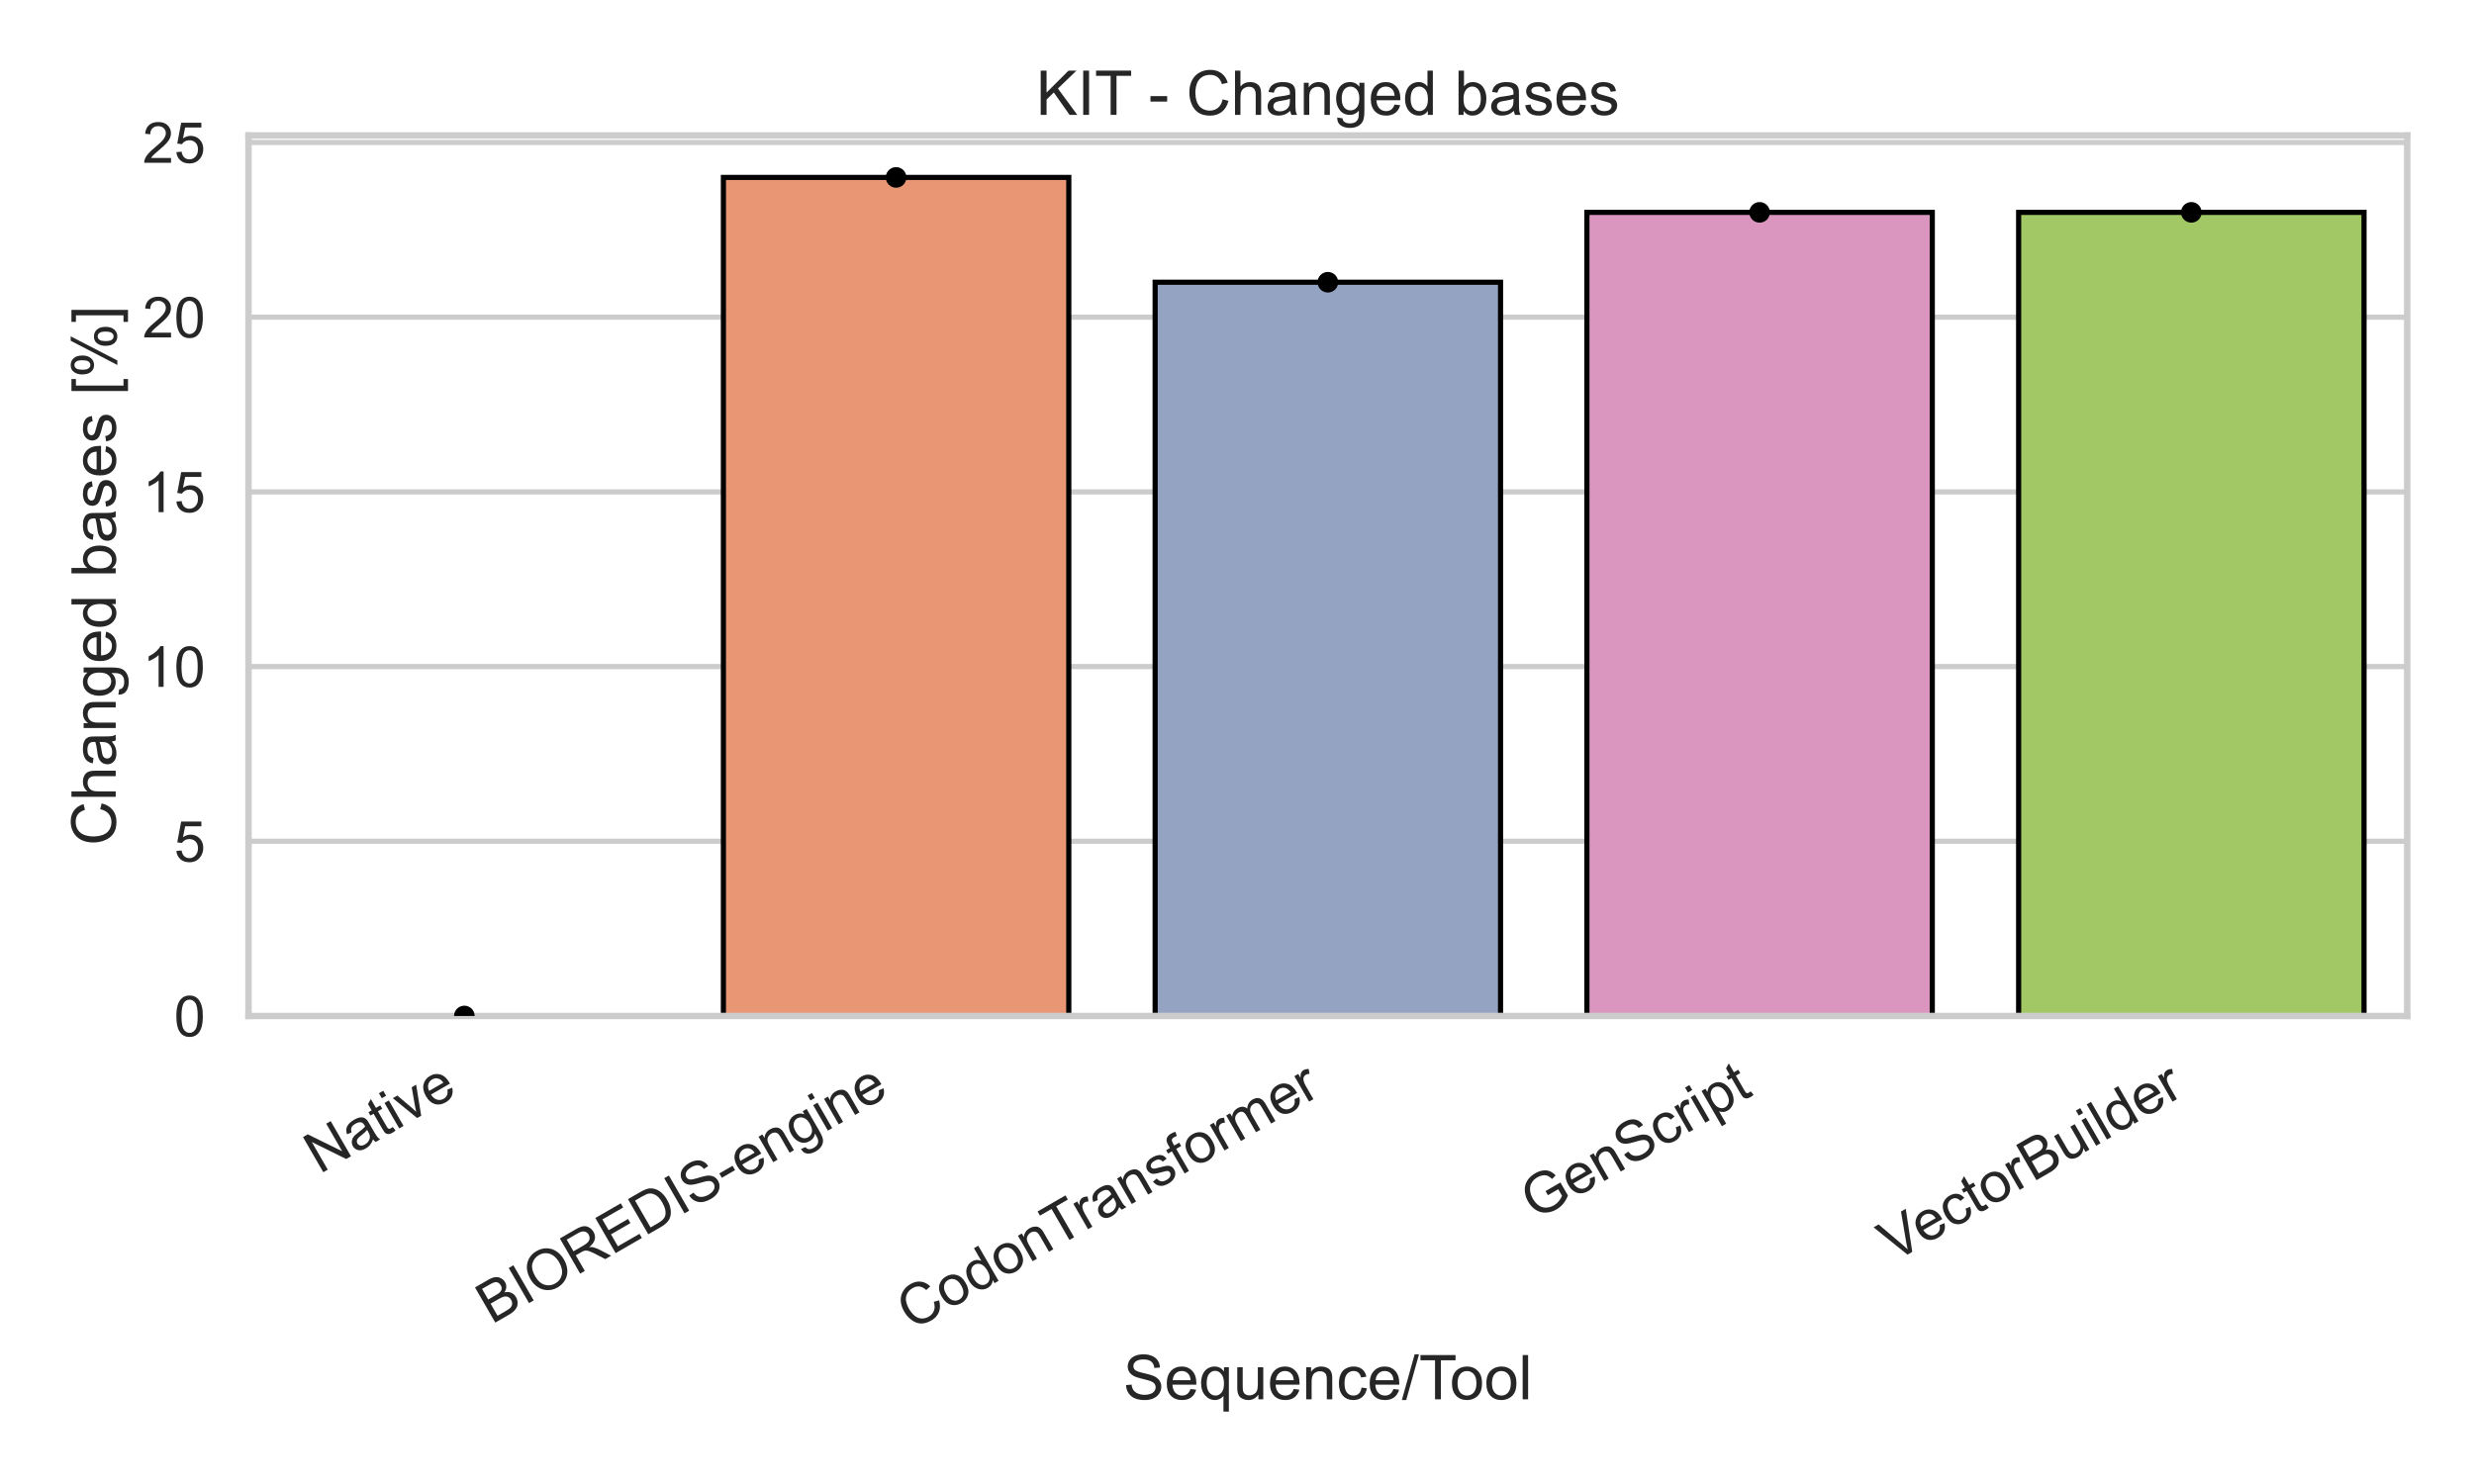
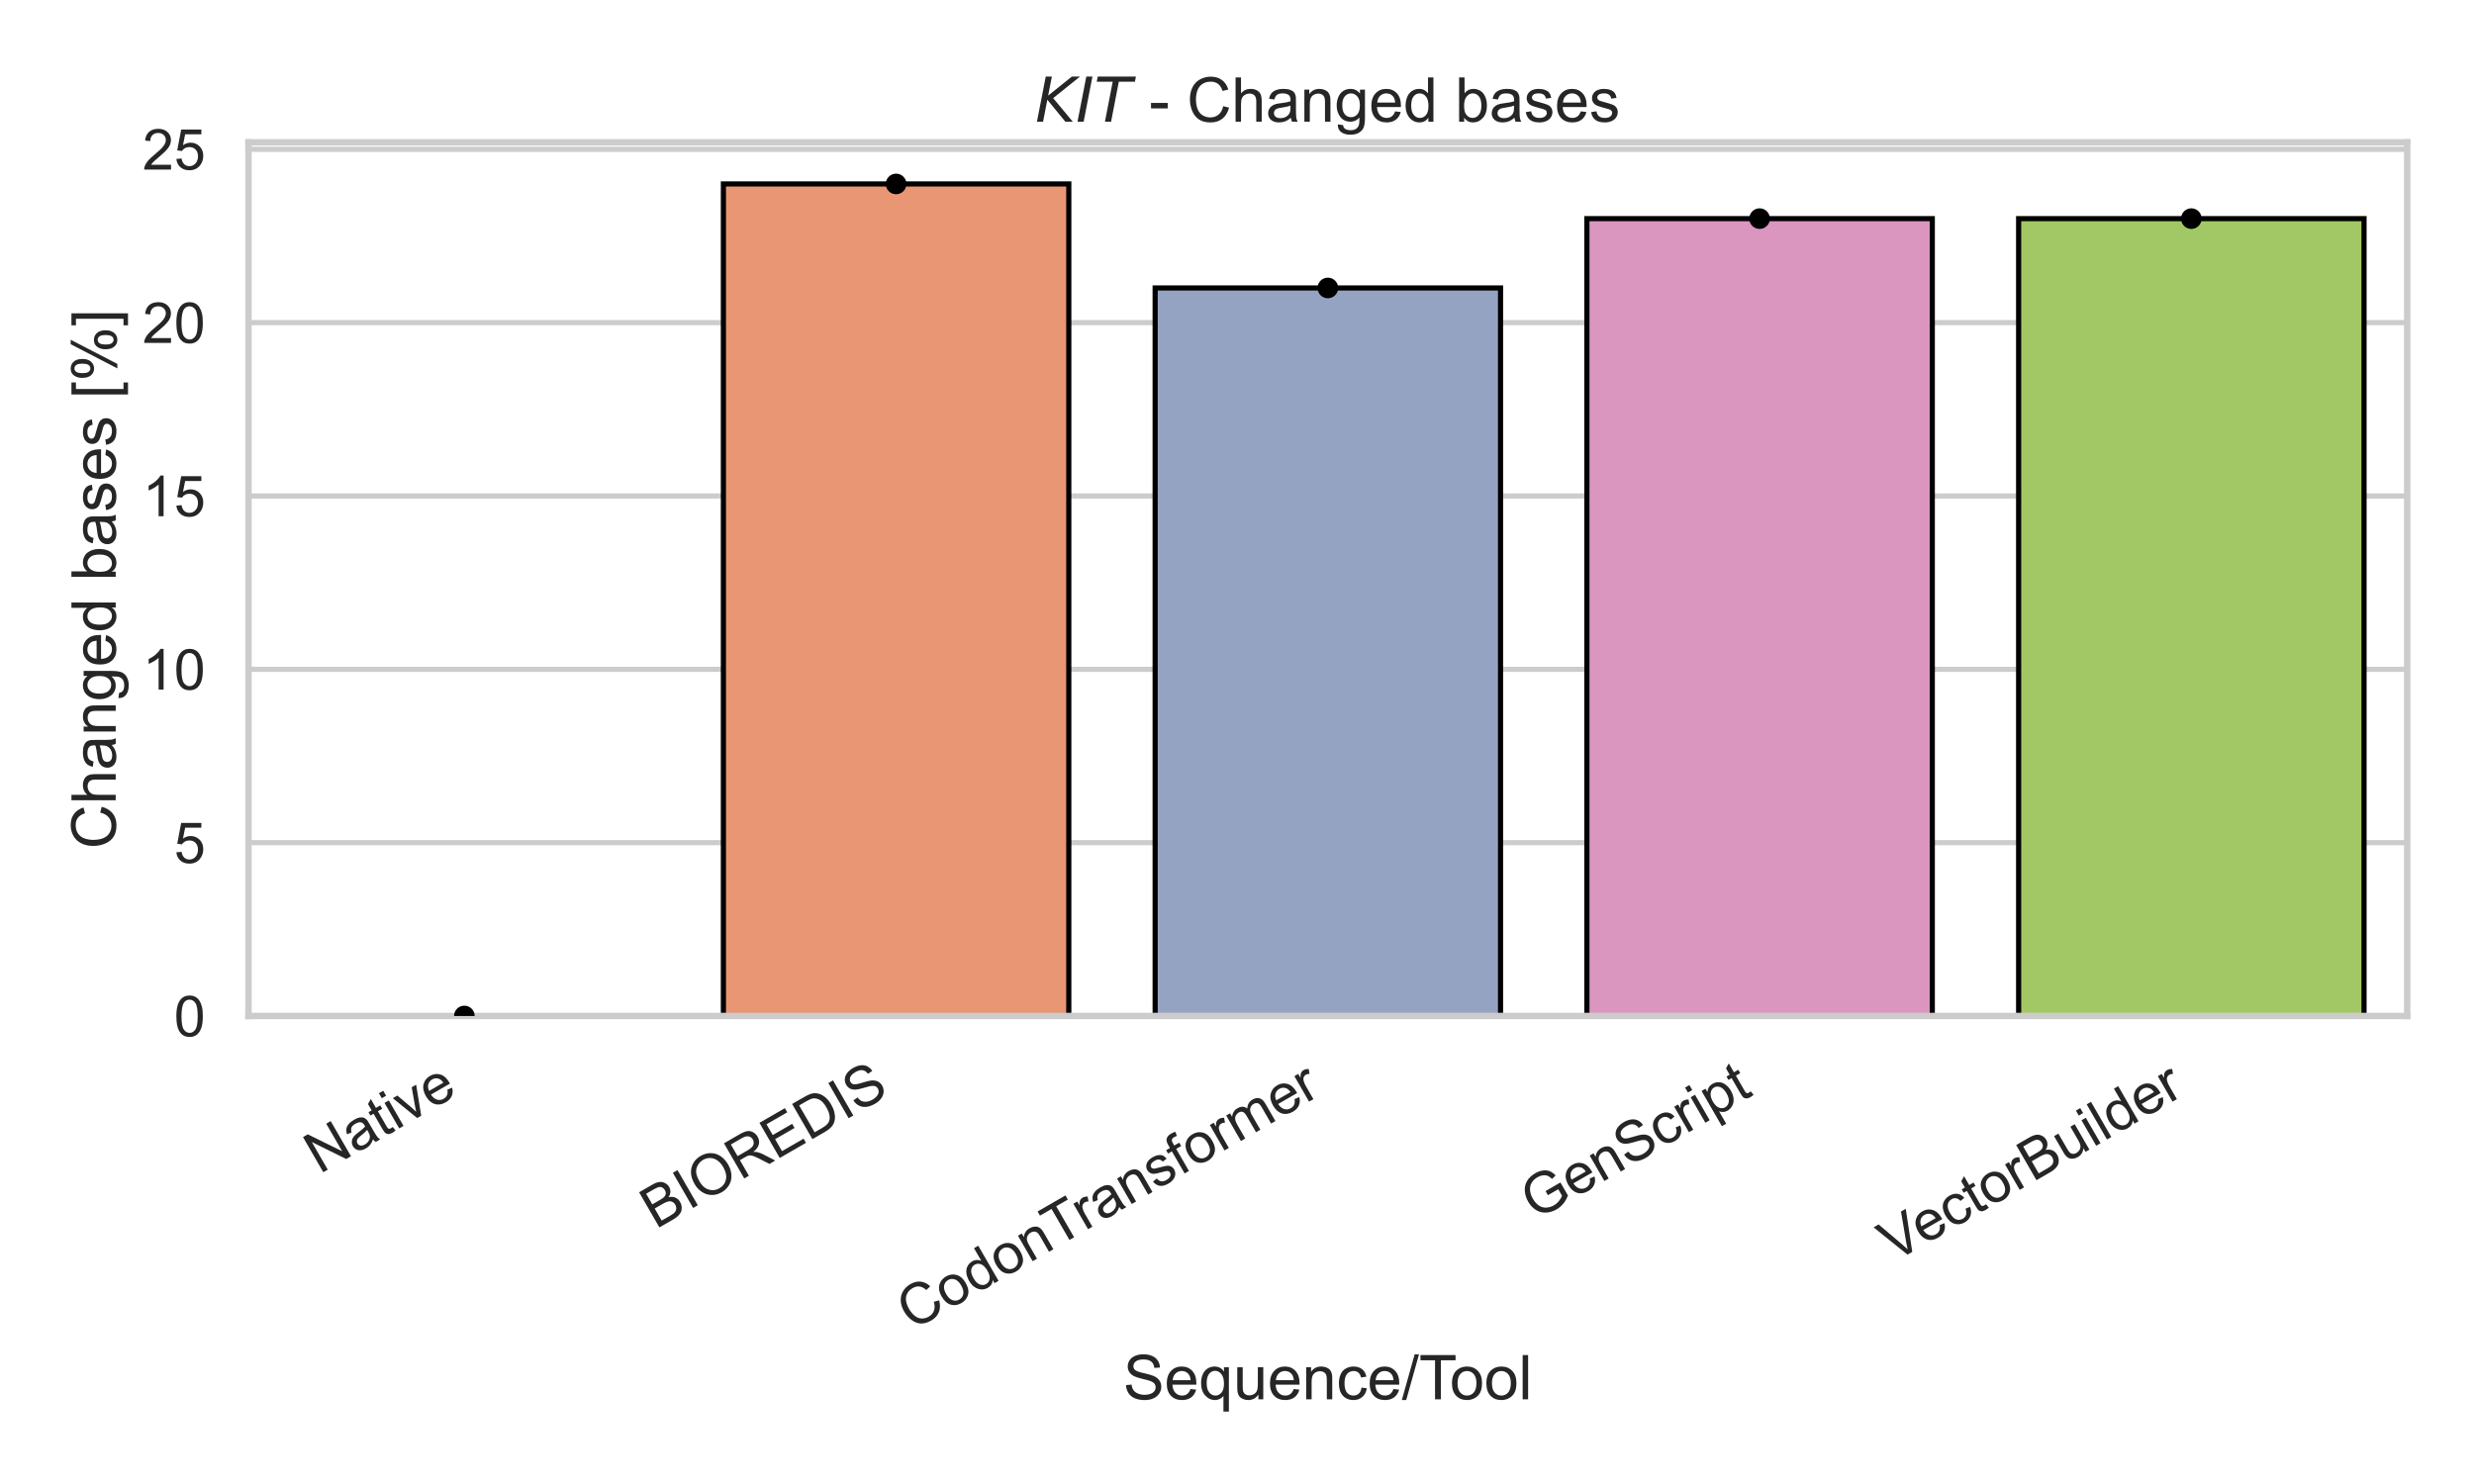
<svg xmlns="http://www.w3.org/2000/svg" xmlns:xlink="http://www.w3.org/1999/xlink" width="720pt" height="432pt" viewBox="0 0 720 432" version="1.1">
  <defs>
    <style type="text/css">*{stroke-linejoin: round; stroke-linecap: butt}</style>
  </defs>
  <g id="figure_1">
    <g id="patch_1">
      <path d="M 0 432  L 720 432  L 720 0  L 0 0  z " style="fill: #ffffff" />
    </g>
    <g id="axes_1">
      <g id="patch_2">
-         <path d="M 72.315 295.757  L 700.56 295.757  L 700.56 39.44  L 72.315 39.44  z " style="fill: #ffffff" />
+         <path d="M 72.315 295.757  L 700.56 295.757  L 700.56 41.44  L 72.315 41.44  z " style="fill: #ffffff" />
      </g>
      <g id="matplotlib.axis_1">
        <g id="xtick_1">
          <g id="text_1">
            <g style="fill: #262626" transform="translate(92.99824 341.8688) rotate(-30) scale(0.165 -0.165)">
              <defs>
                <path id="ArialMT-4e" d="M 488 0  L 488 4581  L 1109 4581  L 3516 984  L 3516 4581  L 4097 4581  L 4097 0  L 3475 0  L 1069 3600  L 1069 0  L 488 0  z " transform="scale(0.015625)" />
                <path id="ArialMT-61" d="M 2588 409  Q 2275 144 1986 34  Q 1697 -75 1366 -75  Q 819 -75 525 192  Q 231 459 231 875  Q 231 1119 342 1320  Q 453 1522 633 1644  Q 813 1766 1038 1828  Q 1203 1872 1538 1913  Q 2219 1994 2541 2106  Q 2544 2222 2544 2253  Q 2544 2597 2384 2738  Q 2169 2928 1744 2928  Q 1347 2928 1158 2789  Q 969 2650 878 2297  L 328 2372  Q 403 2725 575 2942  Q 747 3159 1072 3276  Q 1397 3394 1825 3394  Q 2250 3394 2515 3294  Q 2781 3194 2906 3042  Q 3031 2891 3081 2659  Q 3109 2516 3109 2141  L 3109 1391  Q 3109 606 3145 398  Q 3181 191 3288 0  L 2700 0  Q 2613 175 2588 409  z M 2541 1666  Q 2234 1541 1622 1453  Q 1275 1403 1131 1340  Q 988 1278 909 1158  Q 831 1038 831 891  Q 831 666 1001 516  Q 1172 366 1500 366  Q 1825 366 2078 508  Q 2331 650 2450 897  Q 2541 1088 2541 1459  L 2541 1666  z " transform="scale(0.015625)" />
                <path id="ArialMT-74" d="M 1650 503  L 1731 6  Q 1494 -44 1306 -44  Q 1000 -44 831 53  Q 663 150 594 308  Q 525 466 525 972  L 525 2881  L 113 2881  L 113 3319  L 525 3319  L 525 4141  L 1084 4478  L 1084 3319  L 1650 3319  L 1650 2881  L 1084 2881  L 1084 941  Q 1084 700 1114 631  Q 1144 563 1211 522  Q 1278 481 1403 481  Q 1497 481 1650 503  z " transform="scale(0.015625)" />
                <path id="ArialMT-69" d="M 425 3934  L 425 4581  L 988 4581  L 988 3934  L 425 3934  z M 425 0  L 425 3319  L 988 3319  L 988 0  L 425 0  z " transform="scale(0.015625)" />
                <path id="ArialMT-76" d="M 1344 0  L 81 3319  L 675 3319  L 1388 1331  Q 1503 1009 1600 663  Q 1675 925 1809 1294  L 2547 3319  L 3125 3319  L 1869 0  L 1344 0  z " transform="scale(0.015625)" />
                <path id="ArialMT-65" d="M 2694 1069  L 3275 997  Q 3138 488 2766 206  Q 2394 -75 1816 -75  Q 1088 -75 661 373  Q 234 822 234 1631  Q 234 2469 665 2931  Q 1097 3394 1784 3394  Q 2450 3394 2872 2941  Q 3294 2488 3294 1666  Q 3294 1616 3291 1516  L 816 1516  Q 847 969 1125 678  Q 1403 388 1819 388  Q 2128 388 2347 550  Q 2566 713 2694 1069  z M 847 1978  L 2700 1978  Q 2663 2397 2488 2606  Q 2219 2931 1791 2931  Q 1403 2931 1139 2672  Q 875 2413 847 1978  z " transform="scale(0.015625)" />
              </defs>
              <use xlink:href="#ArialMT-4e" />
              <use xlink:href="#ArialMT-61" x="72.217" />
              <use xlink:href="#ArialMT-74" x="127.832" />
              <use xlink:href="#ArialMT-69" x="155.615" />
              <use xlink:href="#ArialMT-76" x="177.832" />
              <use xlink:href="#ArialMT-65" x="227.832" />
            </g>
          </g>
        </g>
        <g id="xtick_2">
          <g id="text_2">
-             <g style="fill: #262626" transform="translate(143.1002 385.6132) rotate(-30) scale(0.165 -0.165)">
+             <g style="fill: #262626" transform="translate(190.861 357.9112) rotate(-30) scale(0.165 -0.165)">
              <defs>
                <path id="ArialMT-42" d="M 469 0  L 469 4581  L 2188 4581  Q 2713 4581 3030 4442  Q 3347 4303 3526 4014  Q 3706 3725 3706 3409  Q 3706 3116 3547 2856  Q 3388 2597 3066 2438  Q 3481 2316 3704 2022  Q 3928 1728 3928 1328  Q 3928 1006 3792 729  Q 3656 453 3456 303  Q 3256 153 2954 76  Q 2653 0 2216 0  L 469 0  z M 1075 2656  L 2066 2656  Q 2469 2656 2644 2709  Q 2875 2778 2992 2937  Q 3109 3097 3109 3338  Q 3109 3566 3000 3739  Q 2891 3913 2687 3977  Q 2484 4041 1991 4041  L 1075 4041  L 1075 2656  z M 1075 541  L 2216 541  Q 2509 541 2628 563  Q 2838 600 2978 687  Q 3119 775 3209 942  Q 3300 1109 3300 1328  Q 3300 1584 3169 1773  Q 3038 1963 2805 2039  Q 2572 2116 2134 2116  L 1075 2116  L 1075 541  z " transform="scale(0.015625)" />
                <path id="ArialMT-49" d="M 597 0  L 597 4581  L 1203 4581  L 1203 0  L 597 0  z " transform="scale(0.015625)" />
                <path id="ArialMT-4f" d="M 309 2231  Q 309 3372 921 4017  Q 1534 4663 2503 4663  Q 3138 4663 3647 4359  Q 4156 4056 4423 3514  Q 4691 2972 4691 2284  Q 4691 1588 4409 1038  Q 4128 488 3612 205  Q 3097 -78 2500 -78  Q 1853 -78 1343 234  Q 834 547 571 1087  Q 309 1628 309 2231  z M 934 2222  Q 934 1394 1379 917  Q 1825 441 2497 441  Q 3181 441 3623 922  Q 4066 1403 4066 2288  Q 4066 2847 3877 3264  Q 3688 3681 3323 3911  Q 2959 4141 2506 4141  Q 1863 4141 1398 3698  Q 934 3256 934 2222  z " transform="scale(0.015625)" />
                <path id="ArialMT-52" d="M 503 0  L 503 4581  L 2534 4581  Q 3147 4581 3465 4457  Q 3784 4334 3975 4021  Q 4166 3709 4166 3331  Q 4166 2844 3850 2509  Q 3534 2175 2875 2084  Q 3116 1969 3241 1856  Q 3506 1613 3744 1247  L 4541 0  L 3778 0  L 3172 953  Q 2906 1366 2734 1584  Q 2563 1803 2427 1890  Q 2291 1978 2150 2013  Q 2047 2034 1813 2034  L 1109 2034  L 1109 0  L 503 0  z M 1109 2559  L 2413 2559  Q 2828 2559 3062 2645  Q 3297 2731 3419 2920  Q 3541 3109 3541 3331  Q 3541 3656 3305 3865  Q 3069 4075 2559 4075  L 1109 4075  L 1109 2559  z " transform="scale(0.015625)" />
                <path id="ArialMT-45" d="M 506 0  L 506 4581  L 3819 4581  L 3819 4041  L 1113 4041  L 1113 2638  L 3647 2638  L 3647 2100  L 1113 2100  L 1113 541  L 3925 541  L 3925 0  L 506 0  z " transform="scale(0.015625)" />
                <path id="ArialMT-44" d="M 494 0  L 494 4581  L 2072 4581  Q 2606 4581 2888 4516  Q 3281 4425 3559 4188  Q 3922 3881 4101 3404  Q 4281 2928 4281 2316  Q 4281 1794 4159 1391  Q 4038 988 3847 723  Q 3656 459 3429 307  Q 3203 156 2883 78  Q 2563 0 2147 0  L 494 0  z M 1100 541  L 2078 541  Q 2531 541 2789 625  Q 3047 709 3200 863  Q 3416 1078 3536 1442  Q 3656 1806 3656 2325  Q 3656 3044 3420 3430  Q 3184 3816 2847 3947  Q 2603 4041 2063 4041  L 1100 4041  L 1100 541  z " transform="scale(0.015625)" />
                <path id="ArialMT-53" d="M 288 1472  L 859 1522  Q 900 1178 1048 958  Q 1197 738 1509 602  Q 1822 466 2213 466  Q 2559 466 2825 569  Q 3091 672 3220 851  Q 3350 1031 3350 1244  Q 3350 1459 3225 1620  Q 3100 1781 2813 1891  Q 2628 1963 1997 2114  Q 1366 2266 1113 2400  Q 784 2572 623 2826  Q 463 3081 463 3397  Q 463 3744 659 4045  Q 856 4347 1234 4503  Q 1613 4659 2075 4659  Q 2584 4659 2973 4495  Q 3363 4331 3572 4012  Q 3781 3694 3797 3291  L 3216 3247  Q 3169 3681 2898 3903  Q 2628 4125 2100 4125  Q 1550 4125 1298 3923  Q 1047 3722 1047 3438  Q 1047 3191 1225 3031  Q 1400 2872 2139 2705  Q 2878 2538 3153 2413  Q 3553 2228 3743 1945  Q 3934 1663 3934 1294  Q 3934 928 3725 604  Q 3516 281 3123 101  Q 2731 -78 2241 -78  Q 1619 -78 1198 103  Q 778 284 539 648  Q 300 1013 288 1472  z " transform="scale(0.015625)" />
-                 <path id="ArialMT-2d" d="M 203 1375  L 203 1941  L 1931 1941  L 1931 1375  L 203 1375  z " transform="scale(0.015625)" />
-                 <path id="ArialMT-6e" d="M 422 0  L 422 3319  L 928 3319  L 928 2847  Q 1294 3394 1984 3394  Q 2284 3394 2536 3286  Q 2788 3178 2913 3003  Q 3038 2828 3088 2588  Q 3119 2431 3119 2041  L 3119 0  L 2556 0  L 2556 2019  Q 2556 2363 2490 2533  Q 2425 2703 2258 2804  Q 2091 2906 1866 2906  Q 1506 2906 1245 2678  Q 984 2450 984 1813  L 984 0  L 422 0  z " transform="scale(0.015625)" />
-                 <path id="ArialMT-67" d="M 319 -275  L 866 -356  Q 900 -609 1056 -725  Q 1266 -881 1628 -881  Q 2019 -881 2231 -725  Q 2444 -569 2519 -288  Q 2563 -116 2559 434  Q 2191 0 1641 0  Q 956 0 581 494  Q 206 988 206 1678  Q 206 2153 378 2554  Q 550 2956 876 3175  Q 1203 3394 1644 3394  Q 2231 3394 2613 2919  L 2613 3319  L 3131 3319  L 3131 450  Q 3131 -325 2973 -648  Q 2816 -972 2473 -1159  Q 2131 -1347 1631 -1347  Q 1038 -1347 672 -1080  Q 306 -813 319 -275  z M 784 1719  Q 784 1066 1043 766  Q 1303 466 1694 466  Q 2081 466 2343 764  Q 2606 1063 2606 1700  Q 2606 2309 2336 2618  Q 2066 2928 1684 2928  Q 1309 2928 1046 2623  Q 784 2319 784 1719  z " transform="scale(0.015625)" />
              </defs>
              <use xlink:href="#ArialMT-42" />
              <use xlink:href="#ArialMT-49" x="66.699" />
              <use xlink:href="#ArialMT-4f" x="94.482" />
              <use xlink:href="#ArialMT-52" x="172.266" />
              <use xlink:href="#ArialMT-45" x="244.482" />
              <use xlink:href="#ArialMT-44" x="311.182" />
              <use xlink:href="#ArialMT-49" x="383.398" />
              <use xlink:href="#ArialMT-53" x="411.182" />
-               <use xlink:href="#ArialMT-2d" x="477.881" />
-               <use xlink:href="#ArialMT-65" x="511.182" />
-               <use xlink:href="#ArialMT-6e" x="566.797" />
-               <use xlink:href="#ArialMT-67" x="622.412" />
-               <use xlink:href="#ArialMT-69" x="678.027" />
-               <use xlink:href="#ArialMT-6e" x="700.244" />
-               <use xlink:href="#ArialMT-65" x="755.859" />
            </g>
          </g>
        </g>
        <g id="xtick_3">
          <g id="text_3">
            <g style="fill: #262626" transform="translate(265.4253 387.4049) rotate(-30) scale(0.165 -0.165)">
              <defs>
                <path id="ArialMT-43" d="M 3763 1606  L 4369 1453  Q 4178 706 3683 314  Q 3188 -78 2472 -78  Q 1731 -78 1267 223  Q 803 525 561 1097  Q 319 1669 319 2325  Q 319 3041 592 3573  Q 866 4106 1370 4382  Q 1875 4659 2481 4659  Q 3169 4659 3637 4309  Q 4106 3959 4291 3325  L 3694 3184  Q 3534 3684 3231 3912  Q 2928 4141 2469 4141  Q 1941 4141 1586 3887  Q 1231 3634 1087 3207  Q 944 2781 944 2328  Q 944 1744 1114 1308  Q 1284 872 1643 656  Q 2003 441 2422 441  Q 2931 441 3284 734  Q 3638 1028 3763 1606  z " transform="scale(0.015625)" />
                <path id="ArialMT-6f" d="M 213 1659  Q 213 2581 725 3025  Q 1153 3394 1769 3394  Q 2453 3394 2887 2945  Q 3322 2497 3322 1706  Q 3322 1066 3130 698  Q 2938 331 2570 128  Q 2203 -75 1769 -75  Q 1072 -75 642 372  Q 213 819 213 1659  z M 791 1659  Q 791 1022 1069 705  Q 1347 388 1769 388  Q 2188 388 2466 706  Q 2744 1025 2744 1678  Q 2744 2294 2464 2611  Q 2184 2928 1769 2928  Q 1347 2928 1069 2612  Q 791 2297 791 1659  z " transform="scale(0.015625)" />
                <path id="ArialMT-64" d="M 2575 0  L 2575 419  Q 2259 -75 1647 -75  Q 1250 -75 917 144  Q 584 363 401 755  Q 219 1147 219 1656  Q 219 2153 384 2558  Q 550 2963 881 3178  Q 1213 3394 1622 3394  Q 1922 3394 2156 3267  Q 2391 3141 2538 2938  L 2538 4581  L 3097 4581  L 3097 0  L 2575 0  z M 797 1656  Q 797 1019 1065 703  Q 1334 388 1700 388  Q 2069 388 2326 689  Q 2584 991 2584 1609  Q 2584 2291 2321 2609  Q 2059 2928 1675 2928  Q 1300 2928 1048 2622  Q 797 2316 797 1656  z " transform="scale(0.015625)" />
+                 <path id="ArialMT-6e" d="M 422 0  L 422 3319  L 928 3319  L 928 2847  Q 1294 3394 1984 3394  Q 2284 3394 2536 3286  Q 2788 3178 2913 3003  Q 3038 2828 3088 2588  Q 3119 2431 3119 2041  L 3119 0  L 2556 0  L 2556 2019  Q 2556 2363 2490 2533  Q 2425 2703 2258 2804  Q 2091 2906 1866 2906  Q 1506 2906 1245 2678  Q 984 2450 984 1813  L 984 0  L 422 0  z " transform="scale(0.015625)" />
                <path id="ArialMT-54" d="M 1659 0  L 1659 4041  L 150 4041  L 150 4581  L 3781 4581  L 3781 4041  L 2266 4041  L 2266 0  L 1659 0  z " transform="scale(0.015625)" />
                <path id="ArialMT-72" d="M 416 0  L 416 3319  L 922 3319  L 922 2816  Q 1116 3169 1280 3281  Q 1444 3394 1641 3394  Q 1925 3394 2219 3213  L 2025 2691  Q 1819 2813 1613 2813  Q 1428 2813 1281 2702  Q 1134 2591 1072 2394  Q 978 2094 978 1738  L 978 0  L 416 0  z " transform="scale(0.015625)" />
                <path id="ArialMT-73" d="M 197 991  L 753 1078  Q 800 744 1014 566  Q 1228 388 1613 388  Q 2000 388 2187 545  Q 2375 703 2375 916  Q 2375 1106 2209 1216  Q 2094 1291 1634 1406  Q 1016 1563 777 1677  Q 538 1791 414 1992  Q 291 2194 291 2438  Q 291 2659 392 2848  Q 494 3038 669 3163  Q 800 3259 1026 3326  Q 1253 3394 1513 3394  Q 1903 3394 2198 3281  Q 2494 3169 2634 2976  Q 2775 2784 2828 2463  L 2278 2388  Q 2241 2644 2061 2787  Q 1881 2931 1553 2931  Q 1166 2931 1000 2803  Q 834 2675 834 2503  Q 834 2394 903 2306  Q 972 2216 1119 2156  Q 1203 2125 1616 2013  Q 2213 1853 2448 1751  Q 2684 1650 2818 1456  Q 2953 1263 2953 975  Q 2953 694 2789 445  Q 2625 197 2315 61  Q 2006 -75 1616 -75  Q 969 -75 630 194  Q 291 463 197 991  z " transform="scale(0.015625)" />
                <path id="ArialMT-66" d="M 556 0  L 556 2881  L 59 2881  L 59 3319  L 556 3319  L 556 3672  Q 556 4006 616 4169  Q 697 4388 901 4523  Q 1106 4659 1475 4659  Q 1713 4659 2000 4603  L 1916 4113  Q 1741 4144 1584 4144  Q 1328 4144 1222 4034  Q 1116 3925 1116 3625  L 1116 3319  L 1763 3319  L 1763 2881  L 1116 2881  L 1116 0  L 556 0  z " transform="scale(0.015625)" />
                <path id="ArialMT-6d" d="M 422 0  L 422 3319  L 925 3319  L 925 2853  Q 1081 3097 1340 3245  Q 1600 3394 1931 3394  Q 2300 3394 2536 3241  Q 2772 3088 2869 2813  Q 3263 3394 3894 3394  Q 4388 3394 4653 3120  Q 4919 2847 4919 2278  L 4919 0  L 4359 0  L 4359 2091  Q 4359 2428 4304 2576  Q 4250 2725 4106 2815  Q 3963 2906 3769 2906  Q 3419 2906 3187 2673  Q 2956 2441 2956 1928  L 2956 0  L 2394 0  L 2394 2156  Q 2394 2531 2256 2718  Q 2119 2906 1806 2906  Q 1569 2906 1367 2781  Q 1166 2656 1075 2415  Q 984 2175 984 1722  L 984 0  L 422 0  z " transform="scale(0.015625)" />
              </defs>
              <use xlink:href="#ArialMT-43" />
              <use xlink:href="#ArialMT-6f" x="72.217" />
              <use xlink:href="#ArialMT-64" x="127.832" />
              <use xlink:href="#ArialMT-6f" x="183.447" />
              <use xlink:href="#ArialMT-6e" x="239.062" />
              <use xlink:href="#ArialMT-54" x="294.678" />
              <use xlink:href="#ArialMT-72" x="352.012" />
              <use xlink:href="#ArialMT-61" x="385.312" />
              <use xlink:href="#ArialMT-6e" x="440.928" />
              <use xlink:href="#ArialMT-73" x="496.543" />
              <use xlink:href="#ArialMT-66" x="546.543" />
              <use xlink:href="#ArialMT-6f" x="574.326" />
              <use xlink:href="#ArialMT-72" x="629.941" />
              <use xlink:href="#ArialMT-6d" x="663.242" />
              <use xlink:href="#ArialMT-65" x="746.543" />
              <use xlink:href="#ArialMT-72" x="802.158" />
            </g>
          </g>
        </g>
        <g id="xtick_4">
          <g id="text_4">
            <g style="fill: #262626" transform="translate(446.9147 355.3396) rotate(-30) scale(0.165 -0.165)">
              <defs>
                <path id="ArialMT-47" d="M 2638 1797  L 2638 2334  L 4578 2338  L 4578 638  Q 4131 281 3656 101  Q 3181 -78 2681 -78  Q 2006 -78 1454 211  Q 903 500 622 1047  Q 341 1594 341 2269  Q 341 2938 620 3517  Q 900 4097 1425 4378  Q 1950 4659 2634 4659  Q 3131 4659 3532 4498  Q 3934 4338 4162 4050  Q 4391 3763 4509 3300  L 3963 3150  Q 3859 3500 3706 3700  Q 3553 3900 3268 4020  Q 2984 4141 2638 4141  Q 2222 4141 1919 4014  Q 1616 3888 1430 3681  Q 1244 3475 1141 3228  Q 966 2803 966 2306  Q 966 1694 1177 1281  Q 1388 869 1791 669  Q 2194 469 2647 469  Q 3041 469 3416 620  Q 3791 772 3984 944  L 3984 1797  L 2638 1797  z " transform="scale(0.015625)" />
                <path id="ArialMT-63" d="M 2588 1216  L 3141 1144  Q 3050 572 2676 248  Q 2303 -75 1759 -75  Q 1078 -75 664 370  Q 250 816 250 1647  Q 250 2184 428 2587  Q 606 2991 970 3192  Q 1334 3394 1763 3394  Q 2303 3394 2647 3120  Q 2991 2847 3088 2344  L 2541 2259  Q 2463 2594 2264 2762  Q 2066 2931 1784 2931  Q 1359 2931 1093 2626  Q 828 2322 828 1663  Q 828 994 1084 691  Q 1341 388 1753 388  Q 2084 388 2306 591  Q 2528 794 2588 1216  z " transform="scale(0.015625)" />
                <path id="ArialMT-70" d="M 422 -1272  L 422 3319  L 934 3319  L 934 2888  Q 1116 3141 1344 3267  Q 1572 3394 1897 3394  Q 2322 3394 2647 3175  Q 2972 2956 3137 2557  Q 3303 2159 3303 1684  Q 3303 1175 3120 767  Q 2938 359 2589 142  Q 2241 -75 1856 -75  Q 1575 -75 1351 44  Q 1128 163 984 344  L 984 -1272  L 422 -1272  z M 931 1641  Q 931 1000 1190 694  Q 1450 388 1819 388  Q 2194 388 2461 705  Q 2728 1022 2728 1688  Q 2728 2322 2467 2637  Q 2206 2953 1844 2953  Q 1484 2953 1207 2617  Q 931 2281 931 1641  z " transform="scale(0.015625)" />
              </defs>
              <use xlink:href="#ArialMT-47" />
              <use xlink:href="#ArialMT-65" x="77.783" />
              <use xlink:href="#ArialMT-6e" x="133.398" />
              <use xlink:href="#ArialMT-53" x="189.014" />
              <use xlink:href="#ArialMT-63" x="255.713" />
              <use xlink:href="#ArialMT-72" x="305.713" />
              <use xlink:href="#ArialMT-69" x="339.014" />
              <use xlink:href="#ArialMT-70" x="361.23" />
              <use xlink:href="#ArialMT-74" x="416.846" />
            </g>
          </g>
        </g>
        <g id="xtick_5">
          <g id="text_5">
            <g style="fill: #262626" transform="translate(551.1073 367.5534) rotate(-30) scale(0.165 -0.165)">
              <defs>
                <path id="ArialMT-56" d="M 1803 0  L 28 4581  L 684 4581  L 1875 1253  Q 2019 853 2116 503  Q 2222 878 2363 1253  L 3600 4581  L 4219 4581  L 2425 0  L 1803 0  z " transform="scale(0.015625)" />
                <path id="ArialMT-75" d="M 2597 0  L 2597 488  Q 2209 -75 1544 -75  Q 1250 -75 995 37  Q 741 150 617 320  Q 494 491 444 738  Q 409 903 409 1263  L 409 3319  L 972 3319  L 972 1478  Q 972 1038 1006 884  Q 1059 663 1231 536  Q 1403 409 1656 409  Q 1909 409 2131 539  Q 2353 669 2445 892  Q 2538 1116 2538 1541  L 2538 3319  L 3100 3319  L 3100 0  L 2597 0  z " transform="scale(0.015625)" />
                <path id="ArialMT-6c" d="M 409 0  L 409 4581  L 972 4581  L 972 0  L 409 0  z " transform="scale(0.015625)" />
              </defs>
              <use xlink:href="#ArialMT-56" />
              <use xlink:href="#ArialMT-65" x="61.199" />
              <use xlink:href="#ArialMT-63" x="116.814" />
              <use xlink:href="#ArialMT-74" x="166.814" />
              <use xlink:href="#ArialMT-6f" x="194.598" />
              <use xlink:href="#ArialMT-72" x="250.213" />
              <use xlink:href="#ArialMT-42" x="283.514" />
              <use xlink:href="#ArialMT-75" x="350.213" />
              <use xlink:href="#ArialMT-69" x="405.828" />
              <use xlink:href="#ArialMT-6c" x="428.045" />
              <use xlink:href="#ArialMT-64" x="450.262" />
              <use xlink:href="#ArialMT-65" x="505.877" />
              <use xlink:href="#ArialMT-72" x="561.492" />
            </g>
          </g>
        </g>
        <g id="text_6">
          <g style="fill: #262626" transform="translate(326.8997 407.3484) scale(0.18 -0.18)">
            <defs>
              <path id="ArialMT-71" d="M 2538 -1272  L 2538 353  Q 2406 169 2170 47  Q 1934 -75 1669 -75  Q 1078 -75 651 397  Q 225 869 225 1691  Q 225 2191 398 2587  Q 572 2984 901 3189  Q 1231 3394 1625 3394  Q 2241 3394 2594 2875  L 2594 3319  L 3100 3319  L 3100 -1272  L 2538 -1272  z M 803 1669  Q 803 1028 1072 708  Q 1341 388 1716 388  Q 2075 388 2334 692  Q 2594 997 2594 1619  Q 2594 2281 2320 2615  Q 2047 2950 1678 2950  Q 1313 2950 1058 2639  Q 803 2328 803 1669  z " transform="scale(0.015625)" />
              <path id="ArialMT-2f" d="M 0 -78  L 1328 4659  L 1778 4659  L 453 -78  L 0 -78  z " transform="scale(0.015625)" />
            </defs>
            <use xlink:href="#ArialMT-53" />
            <use xlink:href="#ArialMT-65" x="66.699" />
            <use xlink:href="#ArialMT-71" x="122.314" />
            <use xlink:href="#ArialMT-75" x="177.93" />
            <use xlink:href="#ArialMT-65" x="233.545" />
            <use xlink:href="#ArialMT-6e" x="289.16" />
            <use xlink:href="#ArialMT-63" x="344.775" />
            <use xlink:href="#ArialMT-65" x="394.775" />
            <use xlink:href="#ArialMT-2f" x="450.391" />
            <use xlink:href="#ArialMT-54" x="478.174" />
            <use xlink:href="#ArialMT-6f" x="528.133" />
            <use xlink:href="#ArialMT-6f" x="583.748" />
            <use xlink:href="#ArialMT-6c" x="639.363" />
          </g>
        </g>
      </g>
      <g id="matplotlib.axis_2">
        <g id="ytick_1">
          <g id="line2d_1">
-             <path d="M 72.315 295.757  L 700.56 295.757  " clip-path="url(#pe4c0258ad9)" style="fill: none; stroke: #cccccc; stroke-width: 1.5; stroke-linecap: round" />
+             <path d="M 72.315 295.757  L 700.56 295.757  " clip-path="url(#p000548a69b)" style="fill: none; stroke: #cccccc; stroke-width: 1.5; stroke-linecap: round" />
          </g>
          <g id="text_7">
            <g style="fill: #262626" transform="translate(50.63945 301.6623) scale(0.165 -0.165)">
              <defs>
                <path id="ArialMT-30" d="M 266 2259  Q 266 3072 433 3567  Q 600 4063 929 4331  Q 1259 4600 1759 4600  Q 2128 4600 2406 4451  Q 2684 4303 2865 4023  Q 3047 3744 3150 3342  Q 3253 2941 3253 2259  Q 3253 1453 3087 958  Q 2922 463 2592 192  Q 2263 -78 1759 -78  Q 1097 -78 719 397  Q 266 969 266 2259  z M 844 2259  Q 844 1131 1108 757  Q 1372 384 1759 384  Q 2147 384 2411 759  Q 2675 1134 2675 2259  Q 2675 3391 2411 3762  Q 2147 4134 1753 4134  Q 1366 4134 1134 3806  Q 844 3388 844 2259  z " transform="scale(0.015625)" />
              </defs>
              <use xlink:href="#ArialMT-30" />
            </g>
          </g>
        </g>
        <g id="ytick_2">
          <g id="line2d_2">
-             <path d="M 72.315 244.901  L 700.56 244.901  " clip-path="url(#pe4c0258ad9)" style="fill: none; stroke: #cccccc; stroke-width: 1.5; stroke-linecap: round" />
+             <path d="M 72.315 245.297  L 700.56 245.297  " clip-path="url(#p000548a69b)" style="fill: none; stroke: #cccccc; stroke-width: 1.5; stroke-linecap: round" />
          </g>
          <g id="text_8">
-             <g style="fill: #262626" transform="translate(50.63945 250.8057) scale(0.165 -0.165)">
+             <g style="fill: #262626" transform="translate(50.63945 251.2026) scale(0.165 -0.165)">
              <defs>
                <path id="ArialMT-35" d="M 266 1200  L 856 1250  Q 922 819 1161 601  Q 1400 384 1738 384  Q 2144 384 2425 690  Q 2706 997 2706 1503  Q 2706 1984 2436 2262  Q 2166 2541 1728 2541  Q 1456 2541 1237 2417  Q 1019 2294 894 2097  L 366 2166  L 809 4519  L 3088 4519  L 3088 3981  L 1259 3981  L 1013 2750  Q 1425 3038 1878 3038  Q 2478 3038 2890 2622  Q 3303 2206 3303 1553  Q 3303 931 2941 478  Q 2500 -78 1738 -78  Q 1113 -78 717 272  Q 322 622 266 1200  z " transform="scale(0.015625)" />
              </defs>
              <use xlink:href="#ArialMT-35" />
            </g>
          </g>
        </g>
        <g id="ytick_3">
          <g id="line2d_3">
-             <path d="M 72.315 194.044  L 700.56 194.044  " clip-path="url(#pe4c0258ad9)" style="fill: none; stroke: #cccccc; stroke-width: 1.5; stroke-linecap: round" />
+             <path d="M 72.315 194.838  L 700.56 194.838  " clip-path="url(#p000548a69b)" style="fill: none; stroke: #cccccc; stroke-width: 1.5; stroke-linecap: round" />
          </g>
          <g id="text_9">
-             <g style="fill: #262626" transform="translate(41.46391 199.9492) scale(0.165 -0.165)">
+             <g style="fill: #262626" transform="translate(41.46391 200.7428) scale(0.165 -0.165)">
              <defs>
                <path id="ArialMT-31" d="M 2384 0  L 1822 0  L 1822 3584  Q 1619 3391 1289 3197  Q 959 3003 697 2906  L 697 3450  Q 1169 3672 1522 3987  Q 1875 4303 2022 4600  L 2384 4600  L 2384 0  z " transform="scale(0.015625)" />
              </defs>
              <use xlink:href="#ArialMT-31" />
              <use xlink:href="#ArialMT-30" x="55.615" />
            </g>
          </g>
        </g>
        <g id="ytick_4">
          <g id="line2d_4">
-             <path d="M 72.315 143.187  L 700.56 143.187  " clip-path="url(#pe4c0258ad9)" style="fill: none; stroke: #cccccc; stroke-width: 1.5; stroke-linecap: round" />
+             <path d="M 72.315 144.378  L 700.56 144.378  " clip-path="url(#p000548a69b)" style="fill: none; stroke: #cccccc; stroke-width: 1.5; stroke-linecap: round" />
          </g>
          <g id="text_10">
-             <g style="fill: #262626" transform="translate(41.46391 149.0926) scale(0.165 -0.165)">
+             <g style="fill: #262626" transform="translate(41.46391 150.2831) scale(0.165 -0.165)">
              <use xlink:href="#ArialMT-31" />
              <use xlink:href="#ArialMT-35" x="55.615" />
            </g>
          </g>
        </g>
        <g id="ytick_5">
          <g id="line2d_5">
-             <path d="M 72.315 92.331  L 700.56 92.331  " clip-path="url(#pe4c0258ad9)" style="fill: none; stroke: #cccccc; stroke-width: 1.5; stroke-linecap: round" />
+             <path d="M 72.315 93.918  L 700.56 93.918  " clip-path="url(#p000548a69b)" style="fill: none; stroke: #cccccc; stroke-width: 1.5; stroke-linecap: round" />
          </g>
          <g id="text_11">
-             <g style="fill: #262626" transform="translate(41.46391 98.23603) scale(0.165 -0.165)">
+             <g style="fill: #262626" transform="translate(41.46391 99.82333) scale(0.165 -0.165)">
              <defs>
                <path id="ArialMT-32" d="M 3222 541  L 3222 0  L 194 0  Q 188 203 259 391  Q 375 700 629 1000  Q 884 1300 1366 1694  Q 2113 2306 2375 2664  Q 2638 3022 2638 3341  Q 2638 3675 2398 3904  Q 2159 4134 1775 4134  Q 1369 4134 1125 3890  Q 881 3647 878 3216  L 300 3275  Q 359 3922 746 4261  Q 1134 4600 1788 4600  Q 2447 4600 2831 4234  Q 3216 3869 3216 3328  Q 3216 3053 3103 2787  Q 2991 2522 2730 2228  Q 2469 1934 1863 1422  Q 1356 997 1212 845  Q 1069 694 975 541  L 3222 541  z " transform="scale(0.015625)" />
              </defs>
              <use xlink:href="#ArialMT-32" />
              <use xlink:href="#ArialMT-30" x="55.615" />
            </g>
          </g>
        </g>
        <g id="ytick_6">
          <g id="line2d_6">
-             <path d="M 72.315 41.474  L 700.56 41.474  " clip-path="url(#pe4c0258ad9)" style="fill: none; stroke: #cccccc; stroke-width: 1.5; stroke-linecap: round" />
+             <path d="M 72.315 43.458  L 700.56 43.458  " clip-path="url(#p000548a69b)" style="fill: none; stroke: #cccccc; stroke-width: 1.5; stroke-linecap: round" />
          </g>
          <g id="text_12">
-             <g style="fill: #262626" transform="translate(41.46391 47.37946) scale(0.165 -0.165)">
+             <g style="fill: #262626" transform="translate(41.46391 49.36359) scale(0.165 -0.165)">
              <use xlink:href="#ArialMT-32" />
              <use xlink:href="#ArialMT-35" x="55.615" />
            </g>
          </g>
        </g>
        <g id="text_13">
-           <g style="fill: #262626" transform="translate(33.67547 246.1461) rotate(-90) scale(0.18 -0.18)">
+           <g style="fill: #262626" transform="translate(33.67547 247.1461) rotate(-90) scale(0.18 -0.18)">
            <defs>
              <path id="ArialMT-68" d="M 422 0  L 422 4581  L 984 4581  L 984 2938  Q 1378 3394 1978 3394  Q 2347 3394 2619 3248  Q 2891 3103 3008 2847  Q 3125 2591 3125 2103  L 3125 0  L 2563 0  L 2563 2103  Q 2563 2525 2380 2717  Q 2197 2909 1863 2909  Q 1613 2909 1392 2779  Q 1172 2650 1078 2428  Q 984 2206 984 1816  L 984 0  L 422 0  z " transform="scale(0.015625)" />
+               <path id="ArialMT-67" d="M 319 -275  L 866 -356  Q 900 -609 1056 -725  Q 1266 -881 1628 -881  Q 2019 -881 2231 -725  Q 2444 -569 2519 -288  Q 2563 -116 2559 434  Q 2191 0 1641 0  Q 956 0 581 494  Q 206 988 206 1678  Q 206 2153 378 2554  Q 550 2956 876 3175  Q 1203 3394 1644 3394  Q 2231 3394 2613 2919  L 2613 3319  L 3131 3319  L 3131 450  Q 3131 -325 2973 -648  Q 2816 -972 2473 -1159  Q 2131 -1347 1631 -1347  Q 1038 -1347 672 -1080  Q 306 -813 319 -275  z M 784 1719  Q 784 1066 1043 766  Q 1303 466 1694 466  Q 2081 466 2343 764  Q 2606 1063 2606 1700  Q 2606 2309 2336 2618  Q 2066 2928 1684 2928  Q 1309 2928 1046 2623  Q 784 2319 784 1719  z " transform="scale(0.015625)" />
              <path id="ArialMT-20" transform="scale(0.015625)" />
              <path id="ArialMT-62" d="M 941 0  L 419 0  L 419 4581  L 981 4581  L 981 2947  Q 1338 3394 1891 3394  Q 2197 3394 2470 3270  Q 2744 3147 2920 2923  Q 3097 2700 3197 2384  Q 3297 2069 3297 1709  Q 3297 856 2875 390  Q 2453 -75 1863 -75  Q 1275 -75 941 416  L 941 0  z M 934 1684  Q 934 1088 1097 822  Q 1363 388 1816 388  Q 2184 388 2453 708  Q 2722 1028 2722 1663  Q 2722 2313 2464 2622  Q 2206 2931 1841 2931  Q 1472 2931 1203 2611  Q 934 2291 934 1684  z " transform="scale(0.015625)" />
              <path id="ArialMT-5b" d="M 434 -1272  L 434 4581  L 1675 4581  L 1675 4116  L 997 4116  L 997 -806  L 1675 -806  L 1675 -1272  L 434 -1272  z " transform="scale(0.015625)" />
              <path id="ArialMT-25" d="M 372 3481  Q 372 3972 619 4315  Q 866 4659 1334 4659  Q 1766 4659 2048 4351  Q 2331 4044 2331 3447  Q 2331 2866 2045 2552  Q 1759 2238 1341 2238  Q 925 2238 648 2547  Q 372 2856 372 3481  z M 1350 4272  Q 1141 4272 1002 4090  Q 863 3909 863 3425  Q 863 2984 1003 2804  Q 1144 2625 1350 2625  Q 1563 2625 1702 2806  Q 1841 2988 1841 3469  Q 1841 3913 1700 4092  Q 1559 4272 1350 4272  z M 1353 -169  L 3859 4659  L 4316 4659  L 1819 -169  L 1353 -169  z M 3334 1075  Q 3334 1569 3581 1911  Q 3828 2253 4300 2253  Q 4731 2253 5014 1945  Q 5297 1638 5297 1041  Q 5297 459 5011 145  Q 4725 -169 4303 -169  Q 3888 -169 3611 142  Q 3334 453 3334 1075  z M 4316 1866  Q 4103 1866 3964 1684  Q 3825 1503 3825 1019  Q 3825 581 3965 400  Q 4106 219 4313 219  Q 4528 219 4667 400  Q 4806 581 4806 1063  Q 4806 1506 4665 1686  Q 4525 1866 4316 1866  z " transform="scale(0.015625)" />
              <path id="ArialMT-5d" d="M 1363 -1272  L 122 -1272  L 122 -806  L 800 -806  L 800 4116  L 122 4116  L 122 4581  L 1363 4581  L 1363 -1272  z " transform="scale(0.015625)" />
            </defs>
            <use xlink:href="#ArialMT-43" />
            <use xlink:href="#ArialMT-68" x="72.217" />
            <use xlink:href="#ArialMT-61" x="127.832" />
            <use xlink:href="#ArialMT-6e" x="183.447" />
            <use xlink:href="#ArialMT-67" x="239.062" />
            <use xlink:href="#ArialMT-65" x="294.678" />
            <use xlink:href="#ArialMT-64" x="350.293" />
            <use xlink:href="#ArialMT-20" x="405.908" />
            <use xlink:href="#ArialMT-62" x="433.691" />
            <use xlink:href="#ArialMT-61" x="489.307" />
            <use xlink:href="#ArialMT-73" x="544.922" />
            <use xlink:href="#ArialMT-65" x="594.922" />
            <use xlink:href="#ArialMT-73" x="650.537" />
            <use xlink:href="#ArialMT-20" x="700.537" />
            <use xlink:href="#ArialMT-5b" x="728.32" />
            <use xlink:href="#ArialMT-25" x="756.104" />
            <use xlink:href="#ArialMT-5d" x="845.02" />
          </g>
        </g>
      </g>
      <g id="patch_3">
-         <path d="M 84.88 295.757  L 185.399 295.757  L 185.399 295.757  L 84.88 295.757  z " clip-path="url(#pe4c0258ad9)" style="fill: #72b6a1; stroke: #000000; stroke-width: 1.5; stroke-linejoin: miter" />
+         <path d="M 84.88 295.757  L 185.399 295.757  L 185.399 295.757  L 84.88 295.757  z " clip-path="url(#p000548a69b)" style="fill: #72b6a1; stroke: #000000; stroke-width: 1.5; stroke-linejoin: miter" />
      </g>
      <g id="patch_4">
-         <path d="M 210.529 295.757  L 311.048 295.757  L 311.048 51.646  L 210.529 51.646  z " clip-path="url(#pe4c0258ad9)" style="fill: #e99675; stroke: #000000; stroke-width: 1.5; stroke-linejoin: miter" />
+         <path d="M 210.529 295.757  L 311.048 295.757  L 311.048 53.55  L 210.529 53.55  z " clip-path="url(#p000548a69b)" style="fill: #e99675; stroke: #000000; stroke-width: 1.5; stroke-linejoin: miter" />
      </g>
      <g id="patch_5">
-         <path d="M 336.178 295.757  L 436.697 295.757  L 436.697 82.16  L 336.178 82.16  z " clip-path="url(#pe4c0258ad9)" style="fill: #95a3c3; stroke: #000000; stroke-width: 1.5; stroke-linejoin: miter" />
+         <path d="M 336.178 295.757  L 436.697 295.757  L 436.697 83.826  L 336.178 83.826  z " clip-path="url(#p000548a69b)" style="fill: #95a3c3; stroke: #000000; stroke-width: 1.5; stroke-linejoin: miter" />
      </g>
      <g id="patch_6">
-         <path d="M 461.827 295.757  L 562.346 295.757  L 562.346 61.817  L 461.827 61.817  z " clip-path="url(#pe4c0258ad9)" style="fill: #db96c0; stroke: #000000; stroke-width: 1.5; stroke-linejoin: miter" />
+         <path d="M 461.827 295.757  L 562.346 295.757  L 562.346 63.642  L 461.827 63.642  z " clip-path="url(#p000548a69b)" style="fill: #db96c0; stroke: #000000; stroke-width: 1.5; stroke-linejoin: miter" />
      </g>
      <g id="patch_7">
-         <path d="M 587.476 295.757  L 687.995 295.757  L 687.995 61.817  L 587.476 61.817  z " clip-path="url(#pe4c0258ad9)" style="fill: #a2c865; stroke: #000000; stroke-width: 1.5; stroke-linejoin: miter" />
+         <path d="M 587.476 295.757  L 687.995 295.757  L 687.995 63.642  L 587.476 63.642  z " clip-path="url(#p000548a69b)" style="fill: #a2c865; stroke: #000000; stroke-width: 1.5; stroke-linejoin: miter" />
      </g>
      <g id="line2d_7">
-         <path clip-path="url(#pe4c0258ad9)" style="fill: none; stroke: #424242; stroke-width: 3.375; stroke-linecap: round" />
+         <path clip-path="url(#p000548a69b)" style="fill: none; stroke: #424242; stroke-width: 3.375; stroke-linecap: round" />
      </g>
      <g id="line2d_8">
-         <path clip-path="url(#pe4c0258ad9)" style="fill: none; stroke: #424242; stroke-width: 3.375; stroke-linecap: round" />
+         <path clip-path="url(#p000548a69b)" style="fill: none; stroke: #424242; stroke-width: 3.375; stroke-linecap: round" />
      </g>
      <g id="line2d_9">
-         <path clip-path="url(#pe4c0258ad9)" style="fill: none; stroke: #424242; stroke-width: 3.375; stroke-linecap: round" />
+         <path clip-path="url(#p000548a69b)" style="fill: none; stroke: #424242; stroke-width: 3.375; stroke-linecap: round" />
      </g>
      <g id="line2d_10">
-         <path clip-path="url(#pe4c0258ad9)" style="fill: none; stroke: #424242; stroke-width: 3.375; stroke-linecap: round" />
+         <path clip-path="url(#p000548a69b)" style="fill: none; stroke: #424242; stroke-width: 3.375; stroke-linecap: round" />
      </g>
      <g id="line2d_11">
-         <path clip-path="url(#pe4c0258ad9)" style="fill: none; stroke: #424242; stroke-width: 3.375; stroke-linecap: round" />
+         <path clip-path="url(#p000548a69b)" style="fill: none; stroke: #424242; stroke-width: 3.375; stroke-linecap: round" />
      </g>
      <g id="patch_8">
-         <path d="M 72.315 295.757  L 72.315 39.44  " style="fill: none; stroke: #cccccc; stroke-width: 1.875; stroke-linejoin: miter; stroke-linecap: square" />
+         <path d="M 72.315 295.757  L 72.315 41.44  " style="fill: none; stroke: #cccccc; stroke-width: 1.875; stroke-linejoin: miter; stroke-linecap: square" />
      </g>
      <g id="patch_9">
-         <path d="M 700.56 295.757  L 700.56 39.44  " style="fill: none; stroke: #cccccc; stroke-width: 1.875; stroke-linejoin: miter; stroke-linecap: square" />
+         <path d="M 700.56 295.757  L 700.56 41.44  " style="fill: none; stroke: #cccccc; stroke-width: 1.875; stroke-linejoin: miter; stroke-linecap: square" />
      </g>
      <g id="patch_10">
        <path d="M 72.315 295.757  L 700.56 295.757  " style="fill: none; stroke: #cccccc; stroke-width: 1.875; stroke-linejoin: miter; stroke-linecap: square" />
      </g>
      <g id="patch_11">
-         <path d="M 72.315 39.44  L 700.56 39.44  " style="fill: none; stroke: #cccccc; stroke-width: 1.875; stroke-linejoin: miter; stroke-linecap: square" />
+         <path d="M 72.315 41.44  L 700.56 41.44  " style="fill: none; stroke: #cccccc; stroke-width: 1.875; stroke-linejoin: miter; stroke-linecap: square" />
      </g>
      <g id="PathCollection_1">
        <defs>
-           <path id="mb23e027750" d="M 0 3  C 0.796 3 1.559 2.684 2.121 2.121  C 2.684 1.559 3 0.796 3 0  C 3 -0.796 2.684 -1.559 2.121 -2.121  C 1.559 -2.684 0.796 -3 0 -3  C -0.796 -3 -1.559 -2.684 -2.121 -2.121  C -2.684 -1.559 -3 -0.796 -3 0  C -3 0.796 -2.684 1.559 -2.121 2.121  C -1.559 2.684 -0.796 3 0 3  z " />
+           <path id="m1f77d5349d" d="M 0 3  C 0.796 3 1.559 2.684 2.121 2.121  C 2.684 1.559 3 0.796 3 0  C 3 -0.796 2.684 -1.559 2.121 -2.121  C 1.559 -2.684 0.796 -3 0 -3  C -0.796 -3 -1.559 -2.684 -2.121 -2.121  C -2.684 -1.559 -3 -0.796 -3 0  C -3 0.796 -2.684 1.559 -2.121 2.121  C -1.559 2.684 -0.796 3 0 3  z " />
        </defs>
-         <g clip-path="url(#pe4c0258ad9)">
-           <use xlink:href="#mb23e027750" x="135.139" y="295.757" />
+         <g clip-path="url(#p000548a69b)">
+           <use xlink:href="#m1f77d5349d" x="135.139" y="295.757" />
        </g>
      </g>
      <g id="PathCollection_2">
-         <g clip-path="url(#pe4c0258ad9)">
-           <use xlink:href="#mb23e027750" x="260.788" y="51.646" />
+         <g clip-path="url(#p000548a69b)">
+           <use xlink:href="#m1f77d5349d" x="260.788" y="53.55" />
        </g>
      </g>
      <g id="PathCollection_3">
-         <g clip-path="url(#pe4c0258ad9)">
-           <use xlink:href="#mb23e027750" x="386.438" y="82.16" />
+         <g clip-path="url(#p000548a69b)">
+           <use xlink:href="#m1f77d5349d" x="386.438" y="83.826" />
        </g>
      </g>
      <g id="PathCollection_4">
-         <g clip-path="url(#pe4c0258ad9)">
-           <use xlink:href="#mb23e027750" x="512.087" y="61.817" />
+         <g clip-path="url(#p000548a69b)">
+           <use xlink:href="#m1f77d5349d" x="512.087" y="63.642" />
        </g>
      </g>
      <g id="PathCollection_5">
-         <g clip-path="url(#pe4c0258ad9)">
-           <use xlink:href="#mb23e027750" x="637.736" y="61.817" />
+         <g clip-path="url(#p000548a69b)">
+           <use xlink:href="#m1f77d5349d" x="637.736" y="63.642" />
        </g>
      </g>
      <g id="text_14">
-         <g style="fill: #262626" transform="translate(301.5534 33.44) scale(0.18 -0.18)">
+         <g style="fill: #262626" transform="translate(301.2975 35.44) scale(0.18 -0.18)">
          <defs>
-             <path id="ArialMT-4b" d="M 469 0  L 469 4581  L 1075 4581  L 1075 2309  L 3350 4581  L 4172 4581  L 2250 2725  L 4256 0  L 3456 0  L 1825 2319  L 1075 1588  L 1075 0  L 469 0  z " transform="scale(0.015625)" />
+             <path id="DejaVuSans-Oblique-4b" d="M 1081 4666  L 1716 4666  L 1331 2700  L 3781 4666  L 4622 4666  L 1850 2438  L 3878 0  L 3109 0  L 1247 2272  L 806 0  L 172 0  L 1081 4666  z " transform="scale(0.015625)" />
+             <path id="DejaVuSans-Oblique-49" d="M 1081 4666  L 1716 4666  L 806 0  L 172 0  L 1081 4666  z " transform="scale(0.015625)" />
+             <path id="DejaVuSans-Oblique-54" d="M 378 4666  L 4325 4666  L 4225 4134  L 2559 4134  L 1759 0  L 1125 0  L 1925 4134  L 275 4134  L 378 4666  z " transform="scale(0.015625)" />
+             <path id="ArialMT-2d" d="M 203 1375  L 203 1941  L 1931 1941  L 1931 1375  L 203 1375  z " transform="scale(0.015625)" />
          </defs>
-           <use xlink:href="#ArialMT-4b" />
-           <use xlink:href="#ArialMT-49" x="66.699" />
-           <use xlink:href="#ArialMT-54" x="94.482" />
-           <use xlink:href="#ArialMT-20" x="153.816" />
-           <use xlink:href="#ArialMT-2d" x="181.6" />
-           <use xlink:href="#ArialMT-20" x="214.9" />
-           <use xlink:href="#ArialMT-43" x="242.684" />
-           <use xlink:href="#ArialMT-68" x="314.9" />
-           <use xlink:href="#ArialMT-61" x="370.516" />
-           <use xlink:href="#ArialMT-6e" x="426.131" />
-           <use xlink:href="#ArialMT-67" x="481.746" />
-           <use xlink:href="#ArialMT-65" x="537.361" />
-           <use xlink:href="#ArialMT-64" x="592.977" />
-           <use xlink:href="#ArialMT-20" x="648.592" />
-           <use xlink:href="#ArialMT-62" x="676.375" />
-           <use xlink:href="#ArialMT-61" x="731.99" />
-           <use xlink:href="#ArialMT-73" x="787.605" />
-           <use xlink:href="#ArialMT-65" x="837.605" />
-           <use xlink:href="#ArialMT-73" x="893.221" />
+           <use xlink:href="#DejaVuSans-Oblique-4b" transform="translate(0 0.09375)" />
+           <use xlink:href="#DejaVuSans-Oblique-49" transform="translate(65.57617 0.09375)" />
+           <use xlink:href="#DejaVuSans-Oblique-54" transform="translate(95.06836 0.09375)" />
+           <use xlink:href="#ArialMT-20" transform="translate(156.1523 0.09375)" />
+           <use xlink:href="#ArialMT-2d" transform="translate(183.9355 0.09375)" />
+           <use xlink:href="#ArialMT-20" transform="translate(217.2363 0.09375)" />
+           <use xlink:href="#ArialMT-43" transform="translate(245.0195 0.09375)" />
+           <use xlink:href="#ArialMT-68" transform="translate(317.2363 0.09375)" />
+           <use xlink:href="#ArialMT-61" transform="translate(372.8516 0.09375)" />
+           <use xlink:href="#ArialMT-6e" transform="translate(428.4668 0.09375)" />
+           <use xlink:href="#ArialMT-67" transform="translate(484.082 0.09375)" />
+           <use xlink:href="#ArialMT-65" transform="translate(539.6973 0.09375)" />
+           <use xlink:href="#ArialMT-64" transform="translate(595.3125 0.09375)" />
+           <use xlink:href="#ArialMT-20" transform="translate(650.9277 0.09375)" />
+           <use xlink:href="#ArialMT-62" transform="translate(678.7109 0.09375)" />
+           <use xlink:href="#ArialMT-61" transform="translate(734.3262 0.09375)" />
+           <use xlink:href="#ArialMT-73" transform="translate(789.9414 0.09375)" />
+           <use xlink:href="#ArialMT-65" transform="translate(839.9414 0.09375)" />
+           <use xlink:href="#ArialMT-73" transform="translate(895.5566 0.09375)" />
        </g>
      </g>
    </g>
  </g>
  <defs>
-     <clipPath id="pe4c0258ad9">
-       <rect x="72.315" y="39.44" width="628.245" height="256.317" />
+     <clipPath id="p000548a69b">
+       <rect x="72.315" y="41.44" width="628.245" height="254.317" />
    </clipPath>
  </defs>
</svg>
